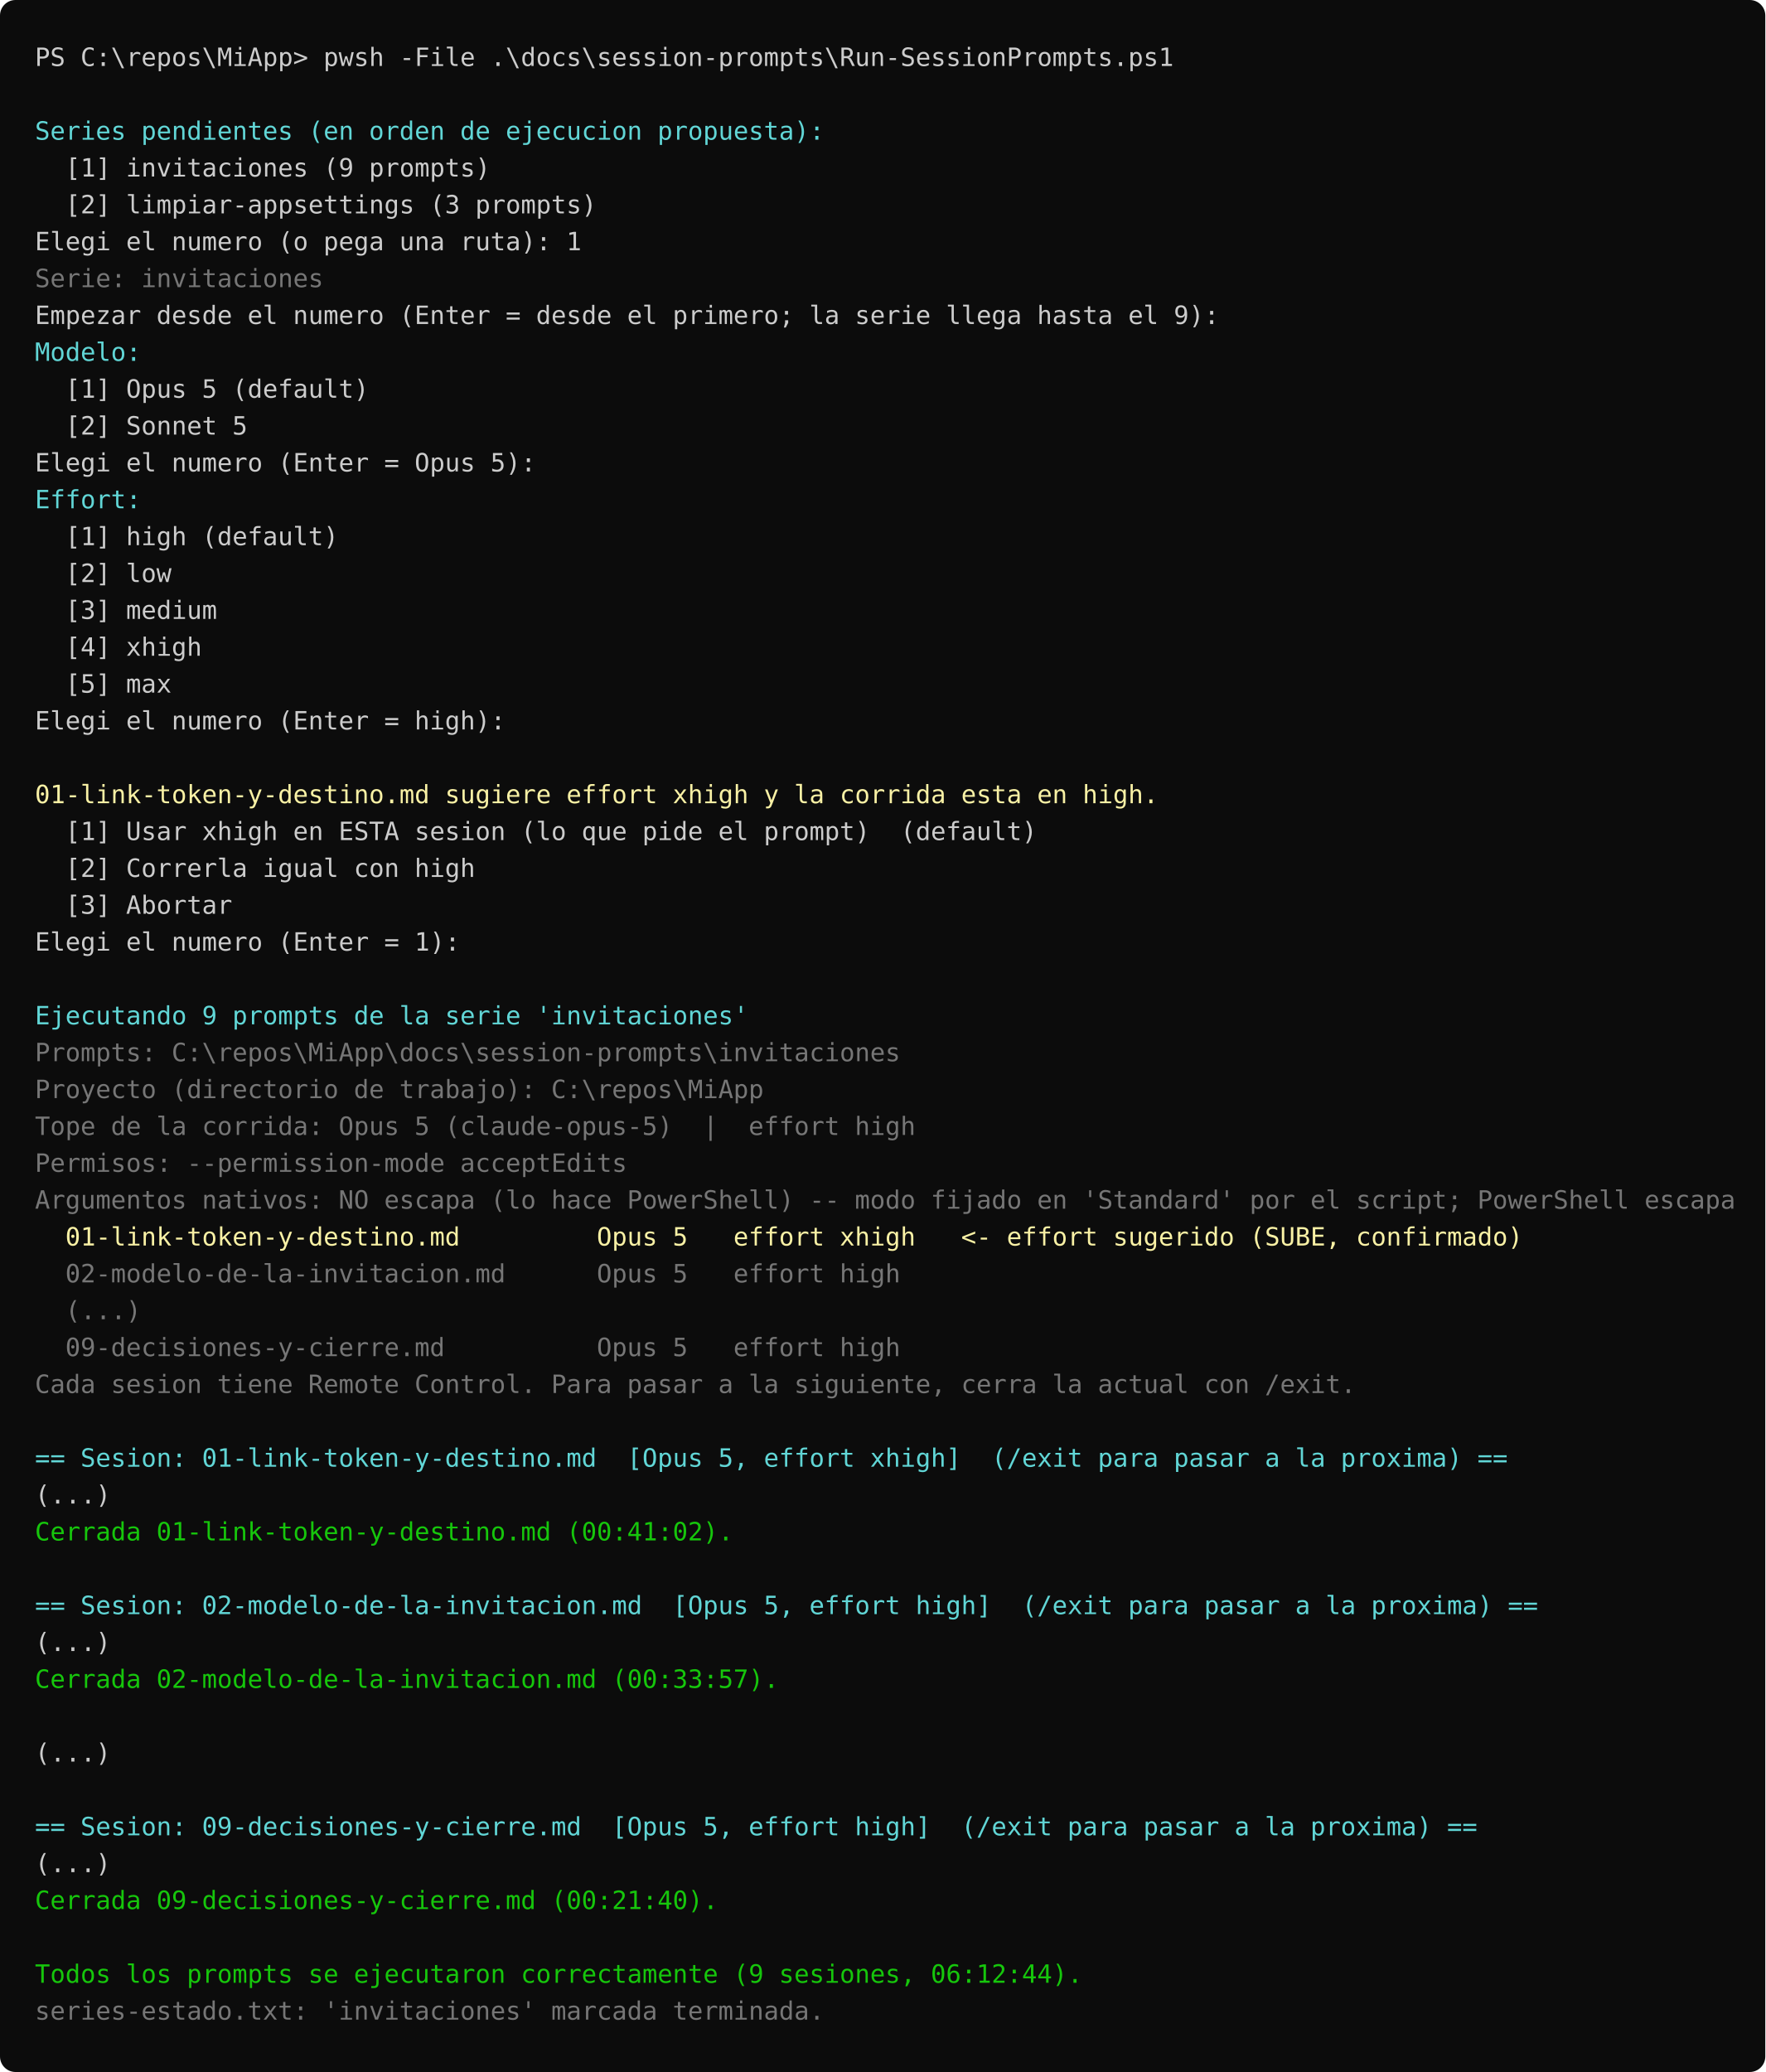
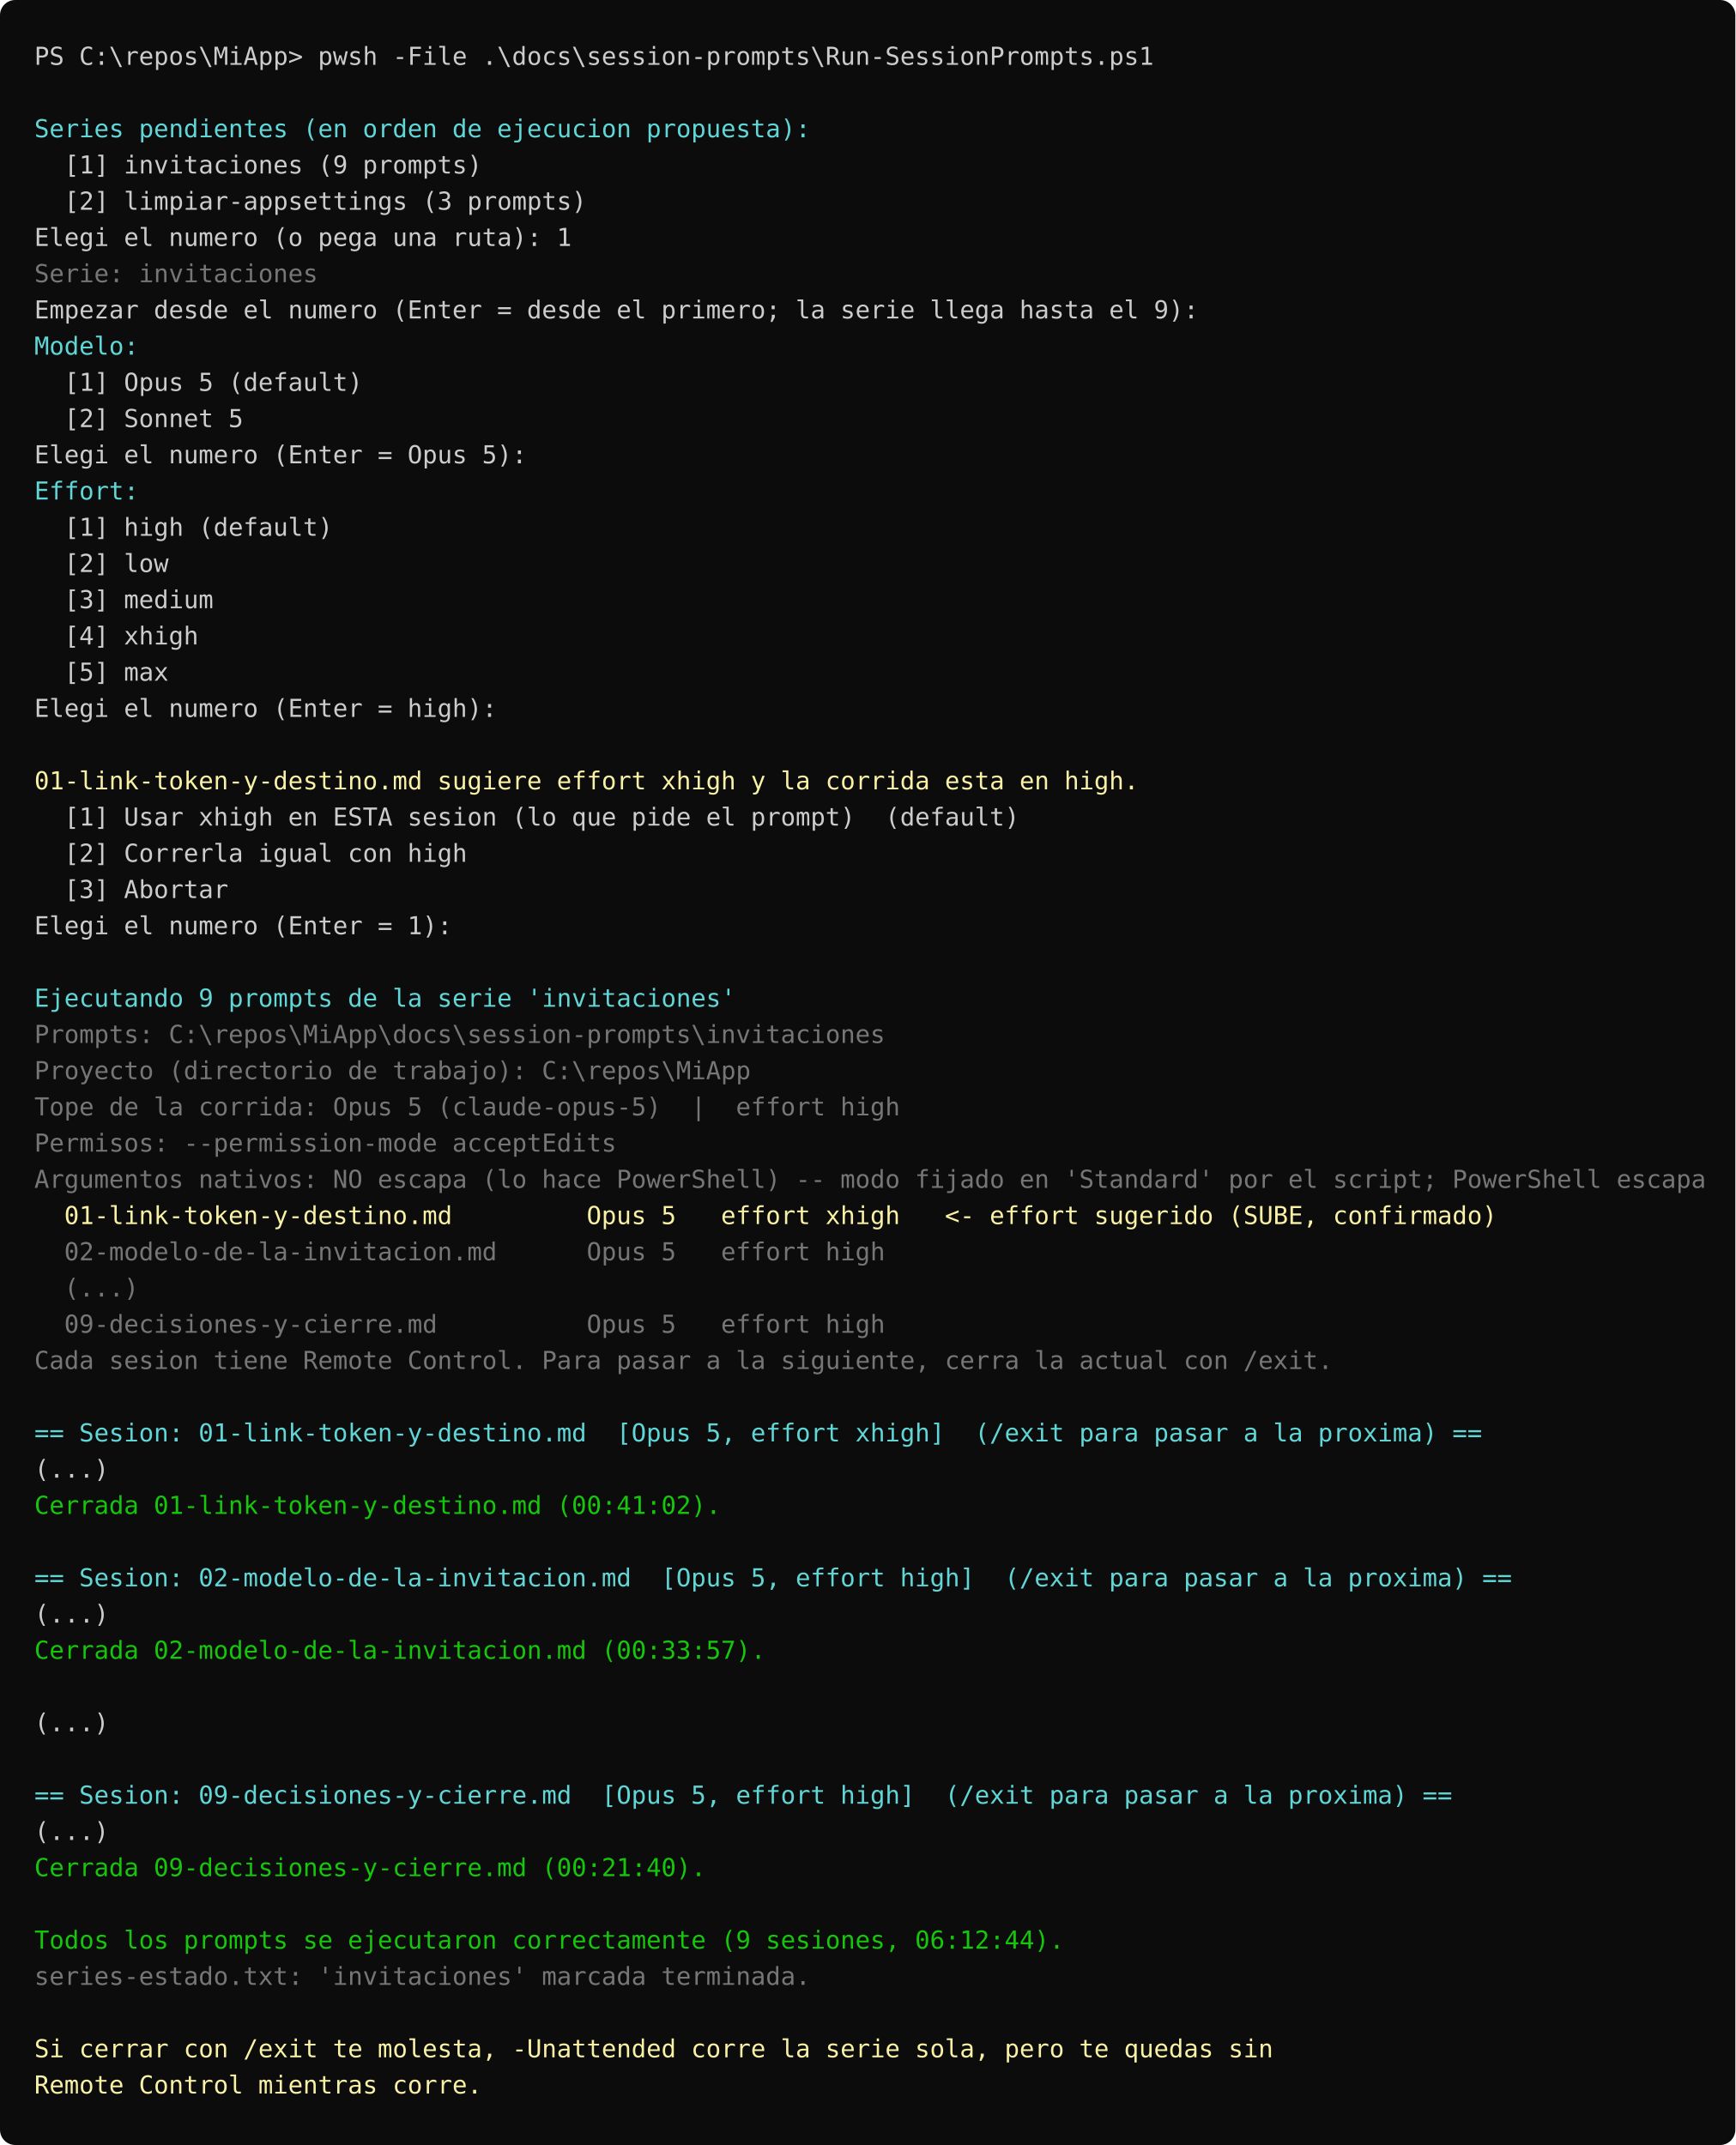
- <svg xmlns="http://www.w3.org/2000/svg" width="910" height="1068" viewBox="0 0 910 1068" font-family="ui-monospace, 'Cascadia Mono', 'Cascadia Code', Consolas, 'DejaVu Sans Mono', 'Courier New', monospace" font-size="13">
-   <rect width="910" height="1068" rx="8" fill="#0c0c0c" />
+ <svg xmlns="http://www.w3.org/2000/svg" width="910" height="1125" viewBox="0 0 910 1125" font-family="ui-monospace, 'Cascadia Mono', 'Cascadia Code', Consolas, 'DejaVu Sans Mono', 'Courier New', monospace" font-size="13">
+   <rect width="910" height="1125" rx="8" fill="#0c0c0c" />
  <text x="18" y="34" fill="#cccccc" xml:space="preserve">PS C:\repos\MiApp&gt; pwsh -File .\docs\session-prompts\Run-SessionPrompts.ps1</text>
  <text x="18" y="72" fill="#61d6d6" xml:space="preserve">Series pendientes (en orden de ejecucion propuesta):</text>
  <text x="18" y="91" fill="#cccccc" xml:space="preserve">  [1] invitaciones (9 prompts)</text>
  <text x="18" y="110" fill="#cccccc" xml:space="preserve">  [2] limpiar-appsettings (3 prompts)</text>
  <text x="18" y="129" fill="#cccccc" xml:space="preserve">Elegi el numero (o pega una ruta): 1</text>
  <text x="18" y="148" fill="#767676" xml:space="preserve">Serie: invitaciones</text>
  <text x="18" y="167" fill="#cccccc" xml:space="preserve">Empezar desde el numero (Enter = desde el primero; la serie llega hasta el 9):</text>
  <text x="18" y="186" fill="#61d6d6" xml:space="preserve">Modelo:</text>
  <text x="18" y="205" fill="#cccccc" xml:space="preserve">  [1] Opus 5 (default)</text>
  <text x="18" y="224" fill="#cccccc" xml:space="preserve">  [2] Sonnet 5</text>
  <text x="18" y="243" fill="#cccccc" xml:space="preserve">Elegi el numero (Enter = Opus 5):</text>
  <text x="18" y="262" fill="#61d6d6" xml:space="preserve">Effort:</text>
  <text x="18" y="281" fill="#cccccc" xml:space="preserve">  [1] high (default)</text>
  <text x="18" y="300" fill="#cccccc" xml:space="preserve">  [2] low</text>
  <text x="18" y="319" fill="#cccccc" xml:space="preserve">  [3] medium</text>
  <text x="18" y="338" fill="#cccccc" xml:space="preserve">  [4] xhigh</text>
  <text x="18" y="357" fill="#cccccc" xml:space="preserve">  [5] max</text>
  <text x="18" y="376" fill="#cccccc" xml:space="preserve">Elegi el numero (Enter = high):</text>
  <text x="18" y="414" fill="#f9f1a5" xml:space="preserve">01-link-token-y-destino.md sugiere effort xhigh y la corrida esta en high.</text>
  <text x="18" y="433" fill="#cccccc" xml:space="preserve">  [1] Usar xhigh en ESTA sesion (lo que pide el prompt)  (default)</text>
  <text x="18" y="452" fill="#cccccc" xml:space="preserve">  [2] Correrla igual con high</text>
  <text x="18" y="471" fill="#cccccc" xml:space="preserve">  [3] Abortar</text>
  <text x="18" y="490" fill="#cccccc" xml:space="preserve">Elegi el numero (Enter = 1):</text>
  <text x="18" y="528" fill="#61d6d6" xml:space="preserve">Ejecutando 9 prompts de la serie 'invitaciones'</text>
  <text x="18" y="547" fill="#767676" xml:space="preserve">Prompts: C:\repos\MiApp\docs\session-prompts\invitaciones</text>
  <text x="18" y="566" fill="#767676" xml:space="preserve">Proyecto (directorio de trabajo): C:\repos\MiApp</text>
  <text x="18" y="585" fill="#767676" xml:space="preserve">Tope de la corrida: Opus 5 (claude-opus-5)  |  effort high</text>
  <text x="18" y="604" fill="#767676" xml:space="preserve">Permisos: --permission-mode acceptEdits</text>
  <text x="18" y="623" fill="#767676" xml:space="preserve">Argumentos nativos: NO escapa (lo hace PowerShell) -- modo fijado en 'Standard' por el script; PowerShell escapa</text>
  <text x="18" y="642" fill="#f9f1a5" xml:space="preserve">  01-link-token-y-destino.md         Opus 5   effort xhigh   &lt;- effort sugerido (SUBE, confirmado)</text>
  <text x="18" y="661" fill="#767676" xml:space="preserve">  02-modelo-de-la-invitacion.md      Opus 5   effort high</text>
  <text x="18" y="680" fill="#767676" xml:space="preserve">  (...)</text>
  <text x="18" y="699" fill="#767676" xml:space="preserve">  09-decisiones-y-cierre.md          Opus 5   effort high</text>
  <text x="18" y="718" fill="#767676" xml:space="preserve">Cada sesion tiene Remote Control. Para pasar a la siguiente, cerra la actual con /exit.</text>
  <text x="18" y="756" fill="#61d6d6" xml:space="preserve">== Sesion: 01-link-token-y-destino.md  [Opus 5, effort xhigh]  (/exit para pasar a la proxima) ==</text>
  <text x="18" y="775" fill="#cccccc" xml:space="preserve">(...)</text>
  <text x="18" y="794" fill="#16c60c" xml:space="preserve">Cerrada 01-link-token-y-destino.md (00:41:02).</text>
  <text x="18" y="832" fill="#61d6d6" xml:space="preserve">== Sesion: 02-modelo-de-la-invitacion.md  [Opus 5, effort high]  (/exit para pasar a la proxima) ==</text>
  <text x="18" y="851" fill="#cccccc" xml:space="preserve">(...)</text>
  <text x="18" y="870" fill="#16c60c" xml:space="preserve">Cerrada 02-modelo-de-la-invitacion.md (00:33:57).</text>
  <text x="18" y="908" fill="#cccccc" xml:space="preserve">(...)</text>
  <text x="18" y="946" fill="#61d6d6" xml:space="preserve">== Sesion: 09-decisiones-y-cierre.md  [Opus 5, effort high]  (/exit para pasar a la proxima) ==</text>
  <text x="18" y="965" fill="#cccccc" xml:space="preserve">(...)</text>
  <text x="18" y="984" fill="#16c60c" xml:space="preserve">Cerrada 09-decisiones-y-cierre.md (00:21:40).</text>
  <text x="18" y="1022" fill="#16c60c" xml:space="preserve">Todos los prompts se ejecutaron correctamente (9 sesiones, 06:12:44).</text>
  <text x="18" y="1041" fill="#767676" xml:space="preserve">series-estado.txt: 'invitaciones' marcada terminada.</text>
+   <text x="18" y="1079" fill="#f9f1a5" xml:space="preserve">Si cerrar con /exit te molesta, -Unattended corre la serie sola, pero te quedas sin</text>
+   <text x="18" y="1098" fill="#f9f1a5" xml:space="preserve">Remote Control mientras corre.</text>
</svg>
